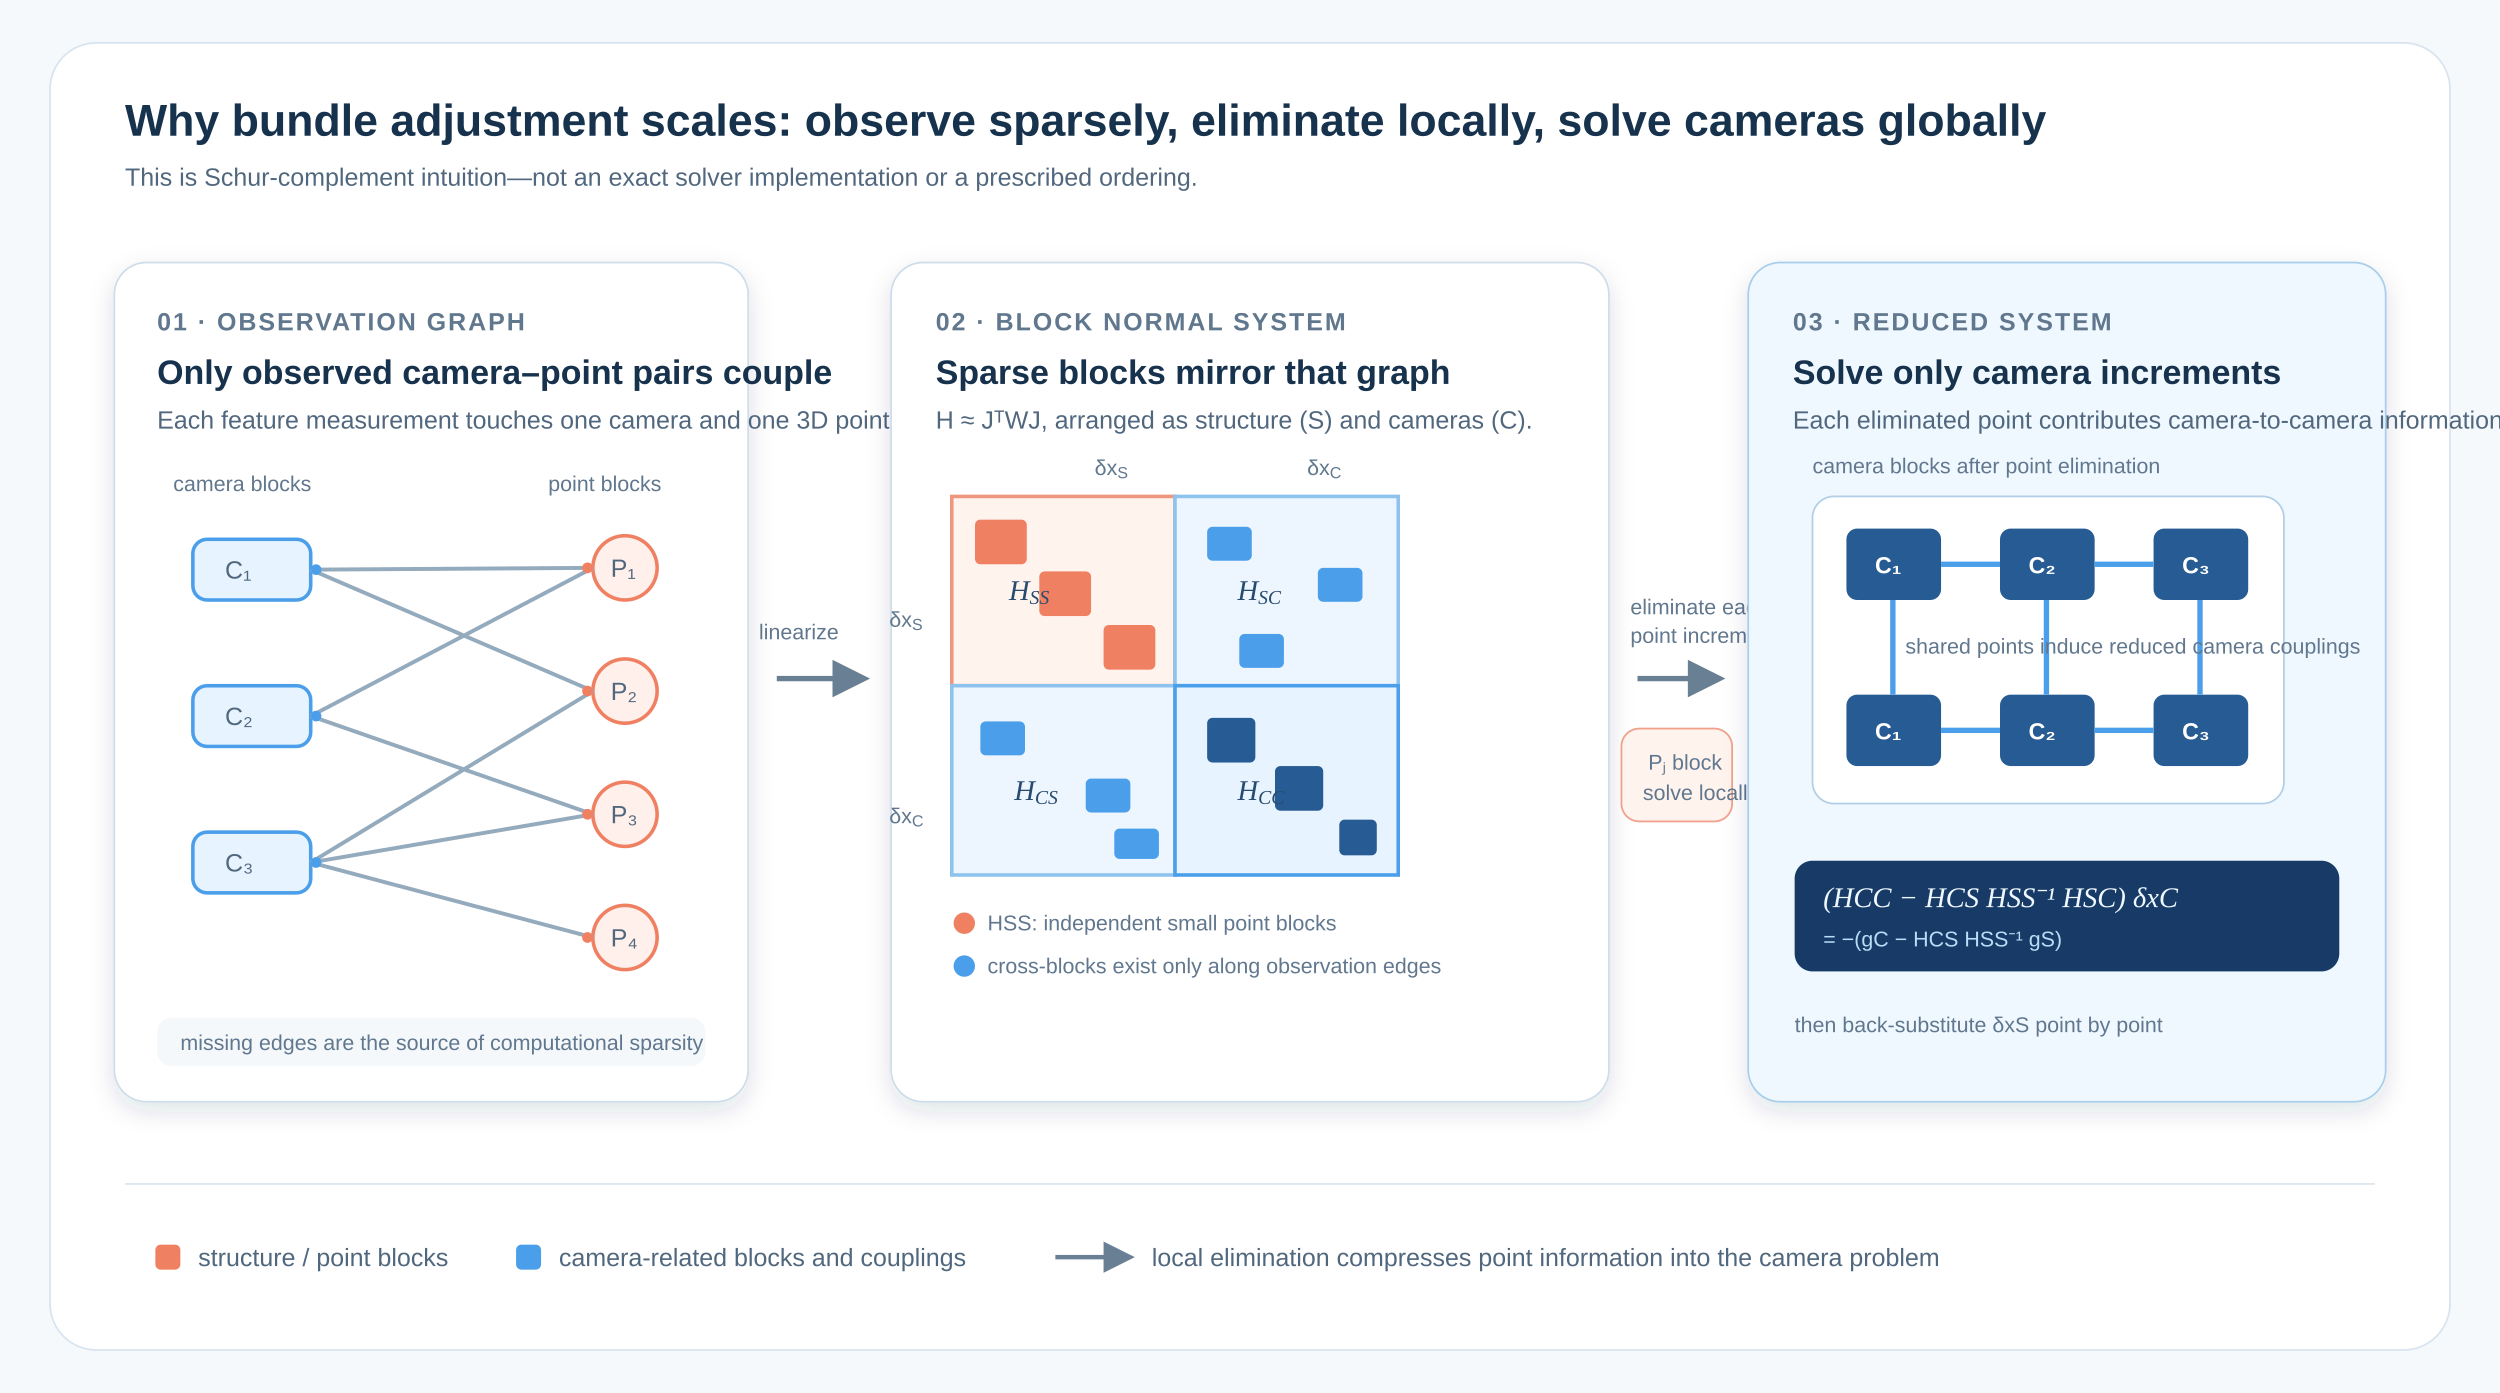
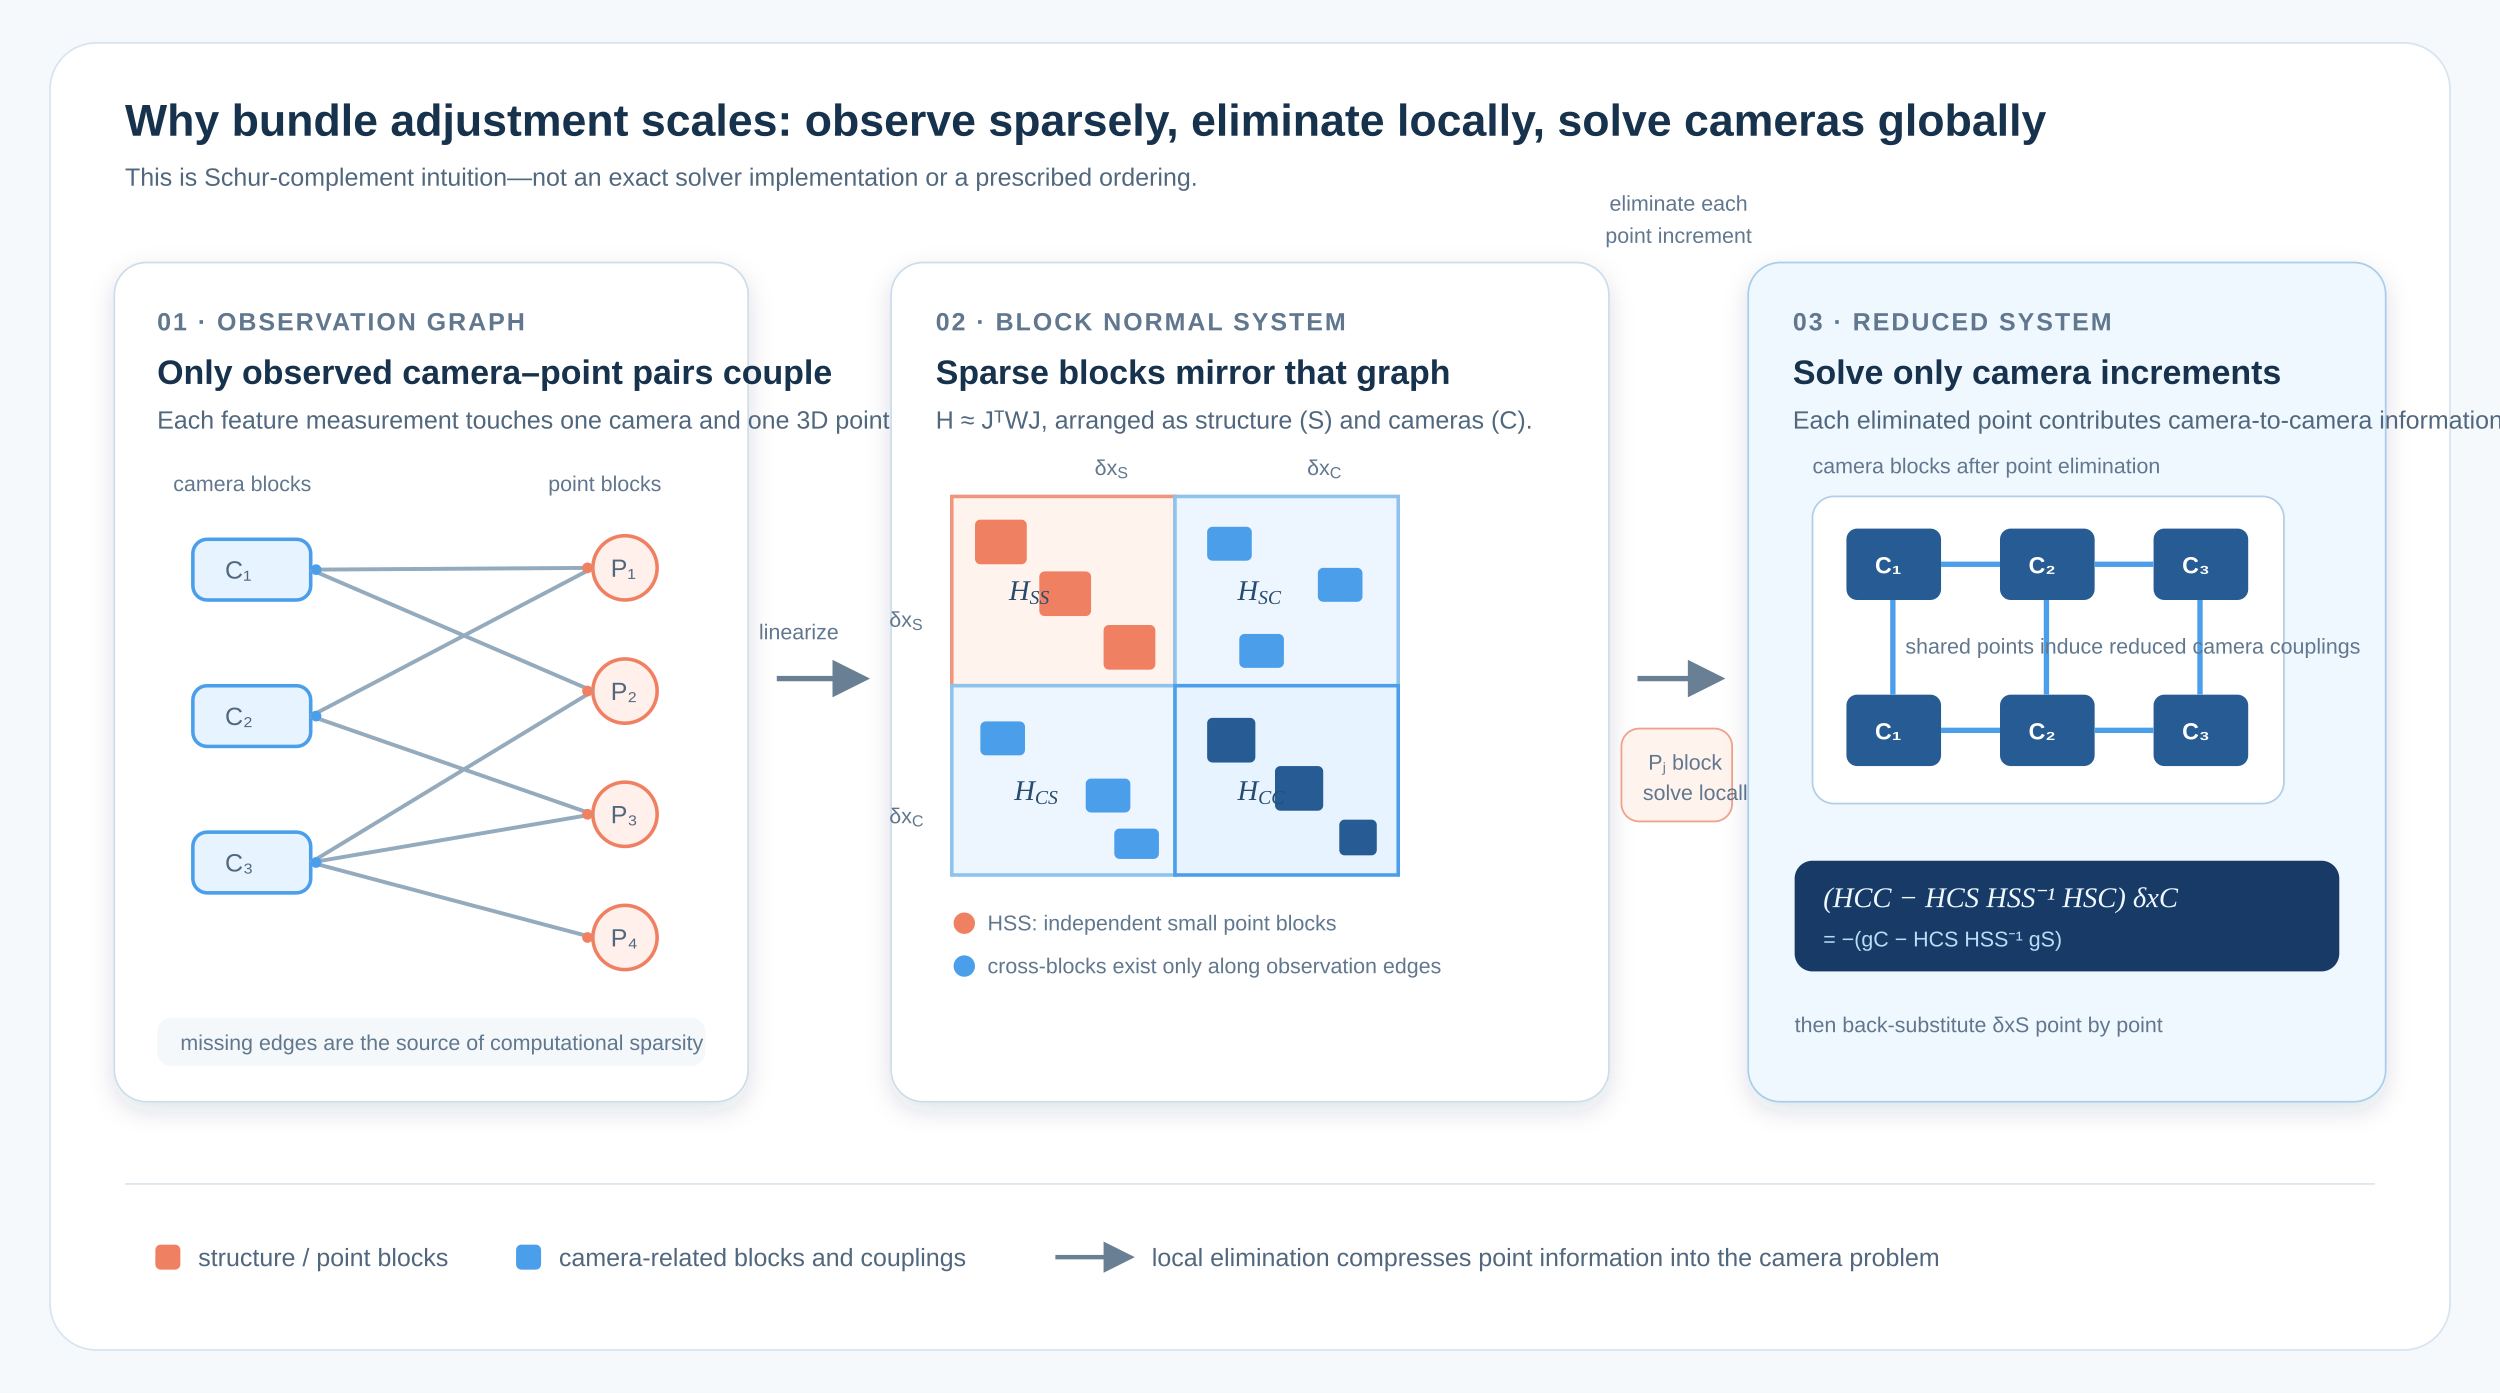
<svg xmlns="http://www.w3.org/2000/svg" width="1400" height="780" viewBox="0 0 1400 780" role="img" aria-labelledby="title desc">
  <defs>
    <filter id="shadow" x="-20%" y="-20%" width="140%" height="150%">
      <feDropShadow dx="0" dy="5" stdDeviation="7" flood-color="#17324d" flood-opacity=".13" />
    </filter>
    <marker id="arrow" viewBox="0 0 10 10" refX="8" refY="5" markerWidth="7" markerHeight="7" orient="auto">
      <path d="M0 0 L10 5 L0 10 z" fill="#697f94" />
    </marker>
    <style>
      .h { font:700 25px Arial,Helvetica,sans-serif; fill:#17324d; }
      .k { font:700 14px Arial,Helvetica,sans-serif; letter-spacing:1.1px; fill:#60778e; }
      .l { font:700 19px Arial,Helvetica,sans-serif; fill:#17324d; }
      .s { font:14px Arial,Helvetica,sans-serif; fill:#50677e; }
      .t { font:12px Arial,Helvetica,sans-serif; fill:#60778e; }
      .m { font:italic 16px Georgia,'Times New Roman',serif; fill:#274b6e; }
    </style>
  </defs>
  <rect width="1400" height="780" fill="#f6f9fc" />
  <rect x="28" y="24" width="1344" height="732" rx="26" fill="#fff" stroke="#d8e4ef" />
  <text x="70" y="76" class="h">Why bundle adjustment scales: observe sparsely, eliminate locally, solve cameras globally</text>
  <text x="70" y="104" class="s">This is Schur-complement intuition—not an exact solver implementation or a prescribed ordering.</text>
  <g filter="url(#shadow)">
    <rect x="64" y="147" width="355" height="470" rx="18" fill="#fff" stroke="#cdddea" />
  </g>
  <text x="88" y="185" class="k">01 · OBSERVATION GRAPH</text>
  <text x="88" y="215" class="l">Only observed camera–point pairs couple</text>
  <text x="88" y="240" class="s">Each feature measurement touches one camera and one 3D point.</text>
  <g transform="translate(95 275)">
    <text x="2" y="0" class="t">camera blocks</text>
    <text x="212" y="0" class="t">point blocks</text>
    <g fill="#e7f3ff" stroke="#4b9fea" stroke-width="2">
      <rect x="13" y="27" width="66" height="34" rx="8" />
      <rect x="13" y="109" width="66" height="34" rx="8" />
      <rect x="13" y="191" width="66" height="34" rx="8" />
    </g>
    <text x="31" y="49" class="s">C₁</text>
    <text x="31" y="131" class="s">C₂</text>
    <text x="31" y="213" class="s">C₃</text>
    <g fill="#fff0eb" stroke="#f08062" stroke-width="2">
      <circle cx="255" cy="43" r="18" />
      <circle cx="255" cy="112" r="18" />
      <circle cx="255" cy="181" r="18" />
      <circle cx="255" cy="250" r="18" />
    </g>
    <text x="247" y="48" class="s">P₁</text>
    <text x="247" y="117" class="s">P₂</text>
    <text x="247" y="186" class="s">P₃</text>
    <text x="247" y="255" class="s">P₄</text>
    <g stroke="#94aabd" stroke-width="2.2">
      <path d="M79 44 L237 43 M79 44 L237 112 M79 126 L237 43 M79 126 L237 181 M79 208 L237 112 M79 208 L237 181 M79 208 L237 250" />
    </g>
    <g fill="#4b9fea">
      <circle cx="82" cy="44" r="3" />
      <circle cx="82" cy="126" r="3" />
      <circle cx="82" cy="208" r="3" />
    </g>
    <g fill="#f08062">
      <circle cx="234" cy="43" r="3" />
      <circle cx="234" cy="112" r="3" />
      <circle cx="234" cy="181" r="3" />
      <circle cx="234" cy="250" r="3" />
    </g>
  </g>
  <rect x="88" y="570" width="307" height="27" rx="8" fill="#f4f8fb" />
  <text x="101" y="588" class="t">missing edges are the source of computational sparsity</text>
  <path d="M435 380 H483" fill="none" stroke="#697f94" stroke-width="3" marker-end="url(#arrow)" />
  <text x="425" y="358" class="t">linearize</text>
  <g filter="url(#shadow)">
    <rect x="499" y="147" width="402" height="470" rx="18" fill="#fff" stroke="#cdddea" />
  </g>
  <text x="524" y="185" class="k">02 · BLOCK NORMAL SYSTEM</text>
  <text x="524" y="215" class="l">Sparse blocks mirror that graph</text>
  <text x="524" y="240" class="s">H ≈ JᵀWJ, arranged as structure (S) and cameras (C).</text>
  <g transform="translate(533 278)">
    <text x="80" y="-12" class="t">δx<tspan baseline-shift="sub" font-size="9">S</tspan>
    </text>
    <text x="199" y="-12" class="t">δx<tspan baseline-shift="sub" font-size="9">C</tspan>
    </text>
    <text x="-35" y="73" class="t">δx<tspan baseline-shift="sub" font-size="9">S</tspan>
    </text>
    <text x="-35" y="183" class="t">δx<tspan baseline-shift="sub" font-size="9">C</tspan>
    </text>
    <rect x="0" y="0" width="125" height="106" fill="#fff3ee" stroke="#ef967f" stroke-width="2" />
    <rect x="125" y="0" width="125" height="106" fill="#edf6ff" stroke="#8ec3ee" stroke-width="2" />
    <rect x="0" y="106" width="125" height="106" fill="#edf6ff" stroke="#8ec3ee" stroke-width="2" />
    <rect x="125" y="106" width="125" height="106" fill="#e7f3ff" stroke="#4b9fea" stroke-width="2" />
    <rect x="13" y="13" width="29" height="25" rx="3" fill="#f08062" />
    <rect x="49" y="42" width="29" height="25" rx="3" fill="#f08062" />
    <rect x="85" y="72" width="29" height="25" rx="3" fill="#f08062" />
    <rect x="143" y="17" width="25" height="19" rx="3" fill="#4b9fea" />
    <rect x="205" y="40" width="25" height="19" rx="3" fill="#4b9fea" />
    <rect x="161" y="77" width="25" height="19" rx="3" fill="#4b9fea" />
    <rect x="16" y="126" width="25" height="19" rx="3" fill="#4b9fea" />
    <rect x="75" y="158" width="25" height="19" rx="3" fill="#4b9fea" />
    <rect x="91" y="186" width="25" height="17" rx="3" fill="#4b9fea" />
    <rect x="143" y="124" width="27" height="25" rx="3" fill="#275b93" />
    <rect x="181" y="151" width="27" height="25" rx="3" fill="#275b93" />
    <rect x="217" y="181" width="21" height="20" rx="3" fill="#275b93" />
    <text x="32" y="58" class="m">H<tspan baseline-shift="sub" font-size="11">SS</tspan>
    </text>
    <text x="160" y="58" class="m">H<tspan baseline-shift="sub" font-size="11">SC</tspan>
    </text>
    <text x="35" y="170" class="m">H<tspan baseline-shift="sub" font-size="11">CS</tspan>
    </text>
    <text x="160" y="170" class="m">H<tspan baseline-shift="sub" font-size="11">CC</tspan>
    </text>
  </g>
  <g transform="translate(532 517)">
    <circle cx="8" cy="0" r="6" fill="#f08062" />
    <text x="21" y="4" class="t">HSS: independent small point blocks</text>
    <circle cx="8" cy="24" r="6" fill="#4b9fea" />
    <text x="21" y="28" class="t">cross-blocks exist only along observation edges</text>
  </g>
  <path d="M917 380 H962" fill="none" stroke="#697f94" stroke-width="3" marker-end="url(#arrow)" />
-   <text x="913" y="344" class="t">eliminate each</text>
-   <text x="913" y="360" class="t">point increment</text>
+   <text x="940" y="118" text-anchor="middle" class="t">eliminate each</text>
+   <text x="940" y="136" text-anchor="middle" class="t">point increment</text>
  <g transform="translate(908 408)">
    <rect width="62" height="52" rx="10" fill="#fff3ee" stroke="#f0a08b" />
    <text x="15" y="23" class="t">Pⱼ block</text>
    <text x="12" y="40" class="t">solve locally</text>
  </g>
  <g filter="url(#shadow)">
    <rect x="979" y="147" width="357" height="470" rx="18" fill="#f0f8ff" stroke="#a9cee9" />
  </g>
  <text x="1004" y="185" class="k">03 · REDUCED SYSTEM</text>
  <text x="1004" y="215" class="l">Solve only camera increments</text>
  <text x="1004" y="240" class="s">Each eliminated point contributes camera-to-camera information.</text>
  <g transform="translate(1015 278)">
    <text x="0" y="-13" class="t">camera blocks after point elimination</text>
    <rect width="264" height="172" rx="12" fill="#fff" stroke="#b2cfe7" />
    <g fill="#275b93">
      <rect x="19" y="18" width="53" height="40" rx="6" />
      <rect x="105" y="18" width="53" height="40" rx="6" />
      <rect x="191" y="18" width="53" height="40" rx="6" />
      <rect x="19" y="111" width="53" height="40" rx="6" />
      <rect x="105" y="111" width="53" height="40" rx="6" />
      <rect x="191" y="111" width="53" height="40" rx="6" />
    </g>
    <g stroke="#4b9fea" stroke-width="3">
      <path d="M72 38 H105 M158 38 H191 M45 58 V111 M131 58 V111 M217 58 V111 M72 131 H105 M158 131 H191" />
    </g>
    <g fill="#fff" style="font:700 13px Arial,Helvetica,sans-serif">
      <text x="35" y="43">C₁</text>
      <text x="121" y="43">C₂</text>
      <text x="207" y="43">C₃</text>
      <text x="35" y="136">C₁</text>
      <text x="121" y="136">C₂</text>
      <text x="207" y="136">C₃</text>
    </g>
    <text x="52" y="88" class="t">shared points induce reduced camera couplings</text>
  </g>
  <rect x="1005" y="482" width="305" height="62" rx="10" fill="#173b66" />
  <text x="1021" y="508" style="font:italic 16px Georgia,'Times New Roman',serif;fill:#f0f8ff">(HCC − HCS HSS⁻¹ HSC) δxC</text>
  <text x="1021" y="530" style="font:12px Arial,Helvetica,sans-serif;fill:#b9dcf7">= −(gC − HCS HSS⁻¹ gS)</text>
  <text x="1005" y="578" class="t">then back-substitute δxS point by point</text>
  <path d="M70 663 H1330" stroke="#dce6ef" />
  <g transform="translate(87 697)">
    <rect width="14" height="14" rx="3" fill="#f08062" />
    <text x="24" y="12" class="s">structure / point blocks</text>
    <rect x="202" width="14" height="14" rx="3" fill="#4b9fea" />
    <text x="226" y="12" class="s">camera-related blocks and couplings</text>
    <path d="M504 7 H545" stroke="#697f94" stroke-width="2.5" marker-end="url(#arrow)" />
    <text x="558" y="12" class="s">local elimination compresses point information into the camera problem</text>
  </g>
</svg>
